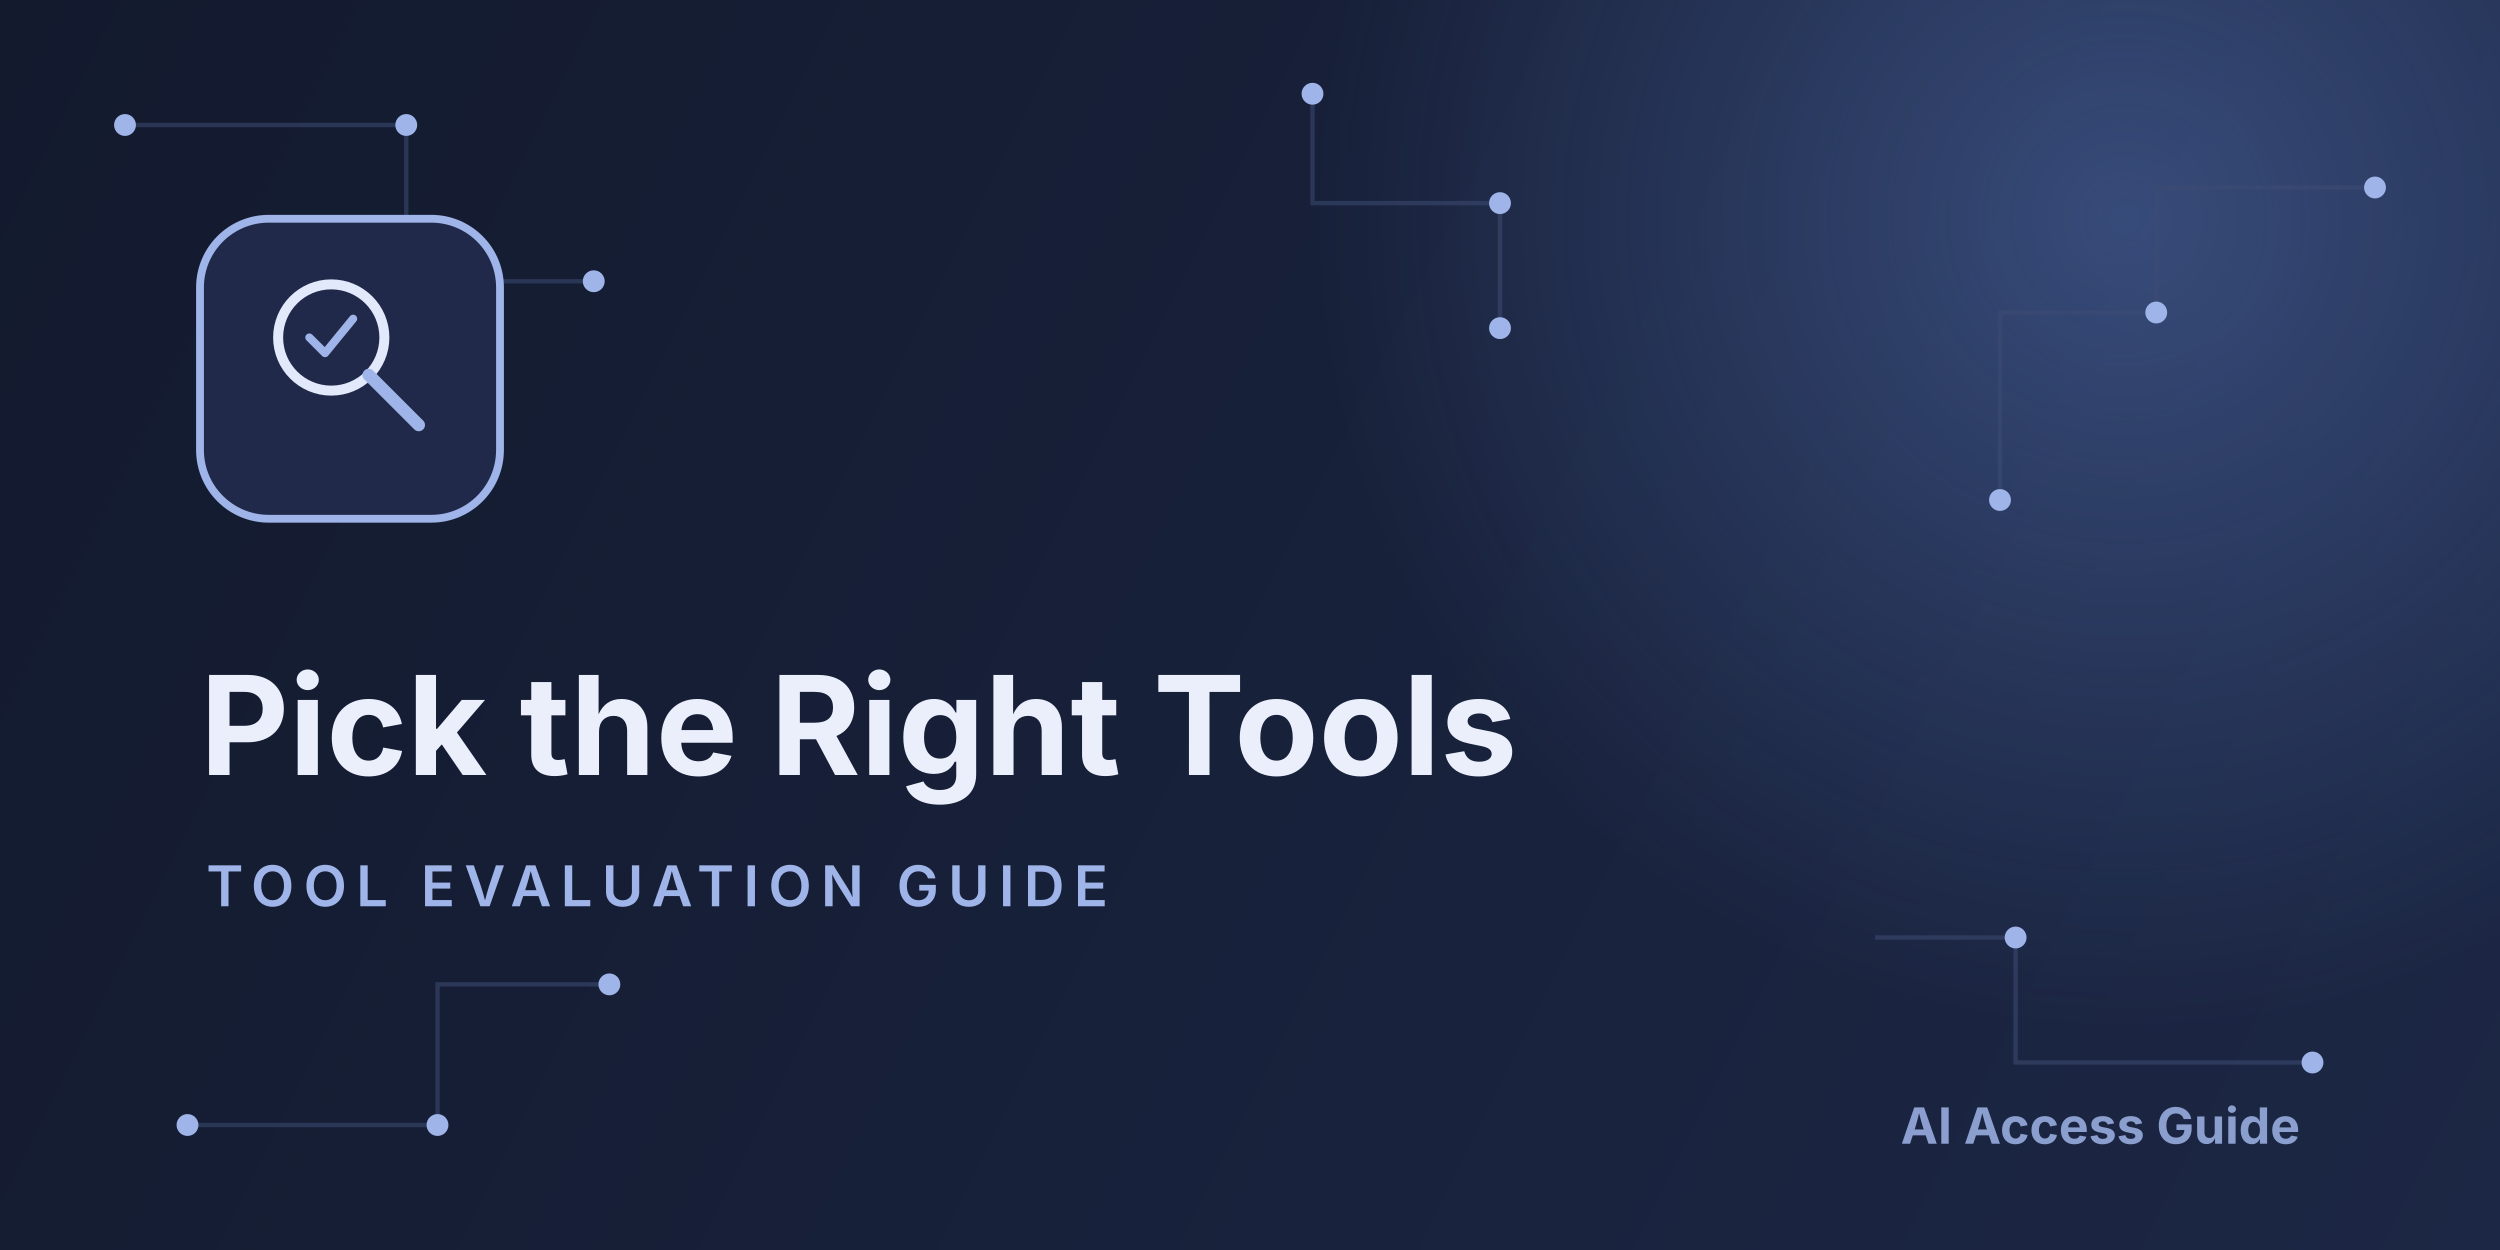
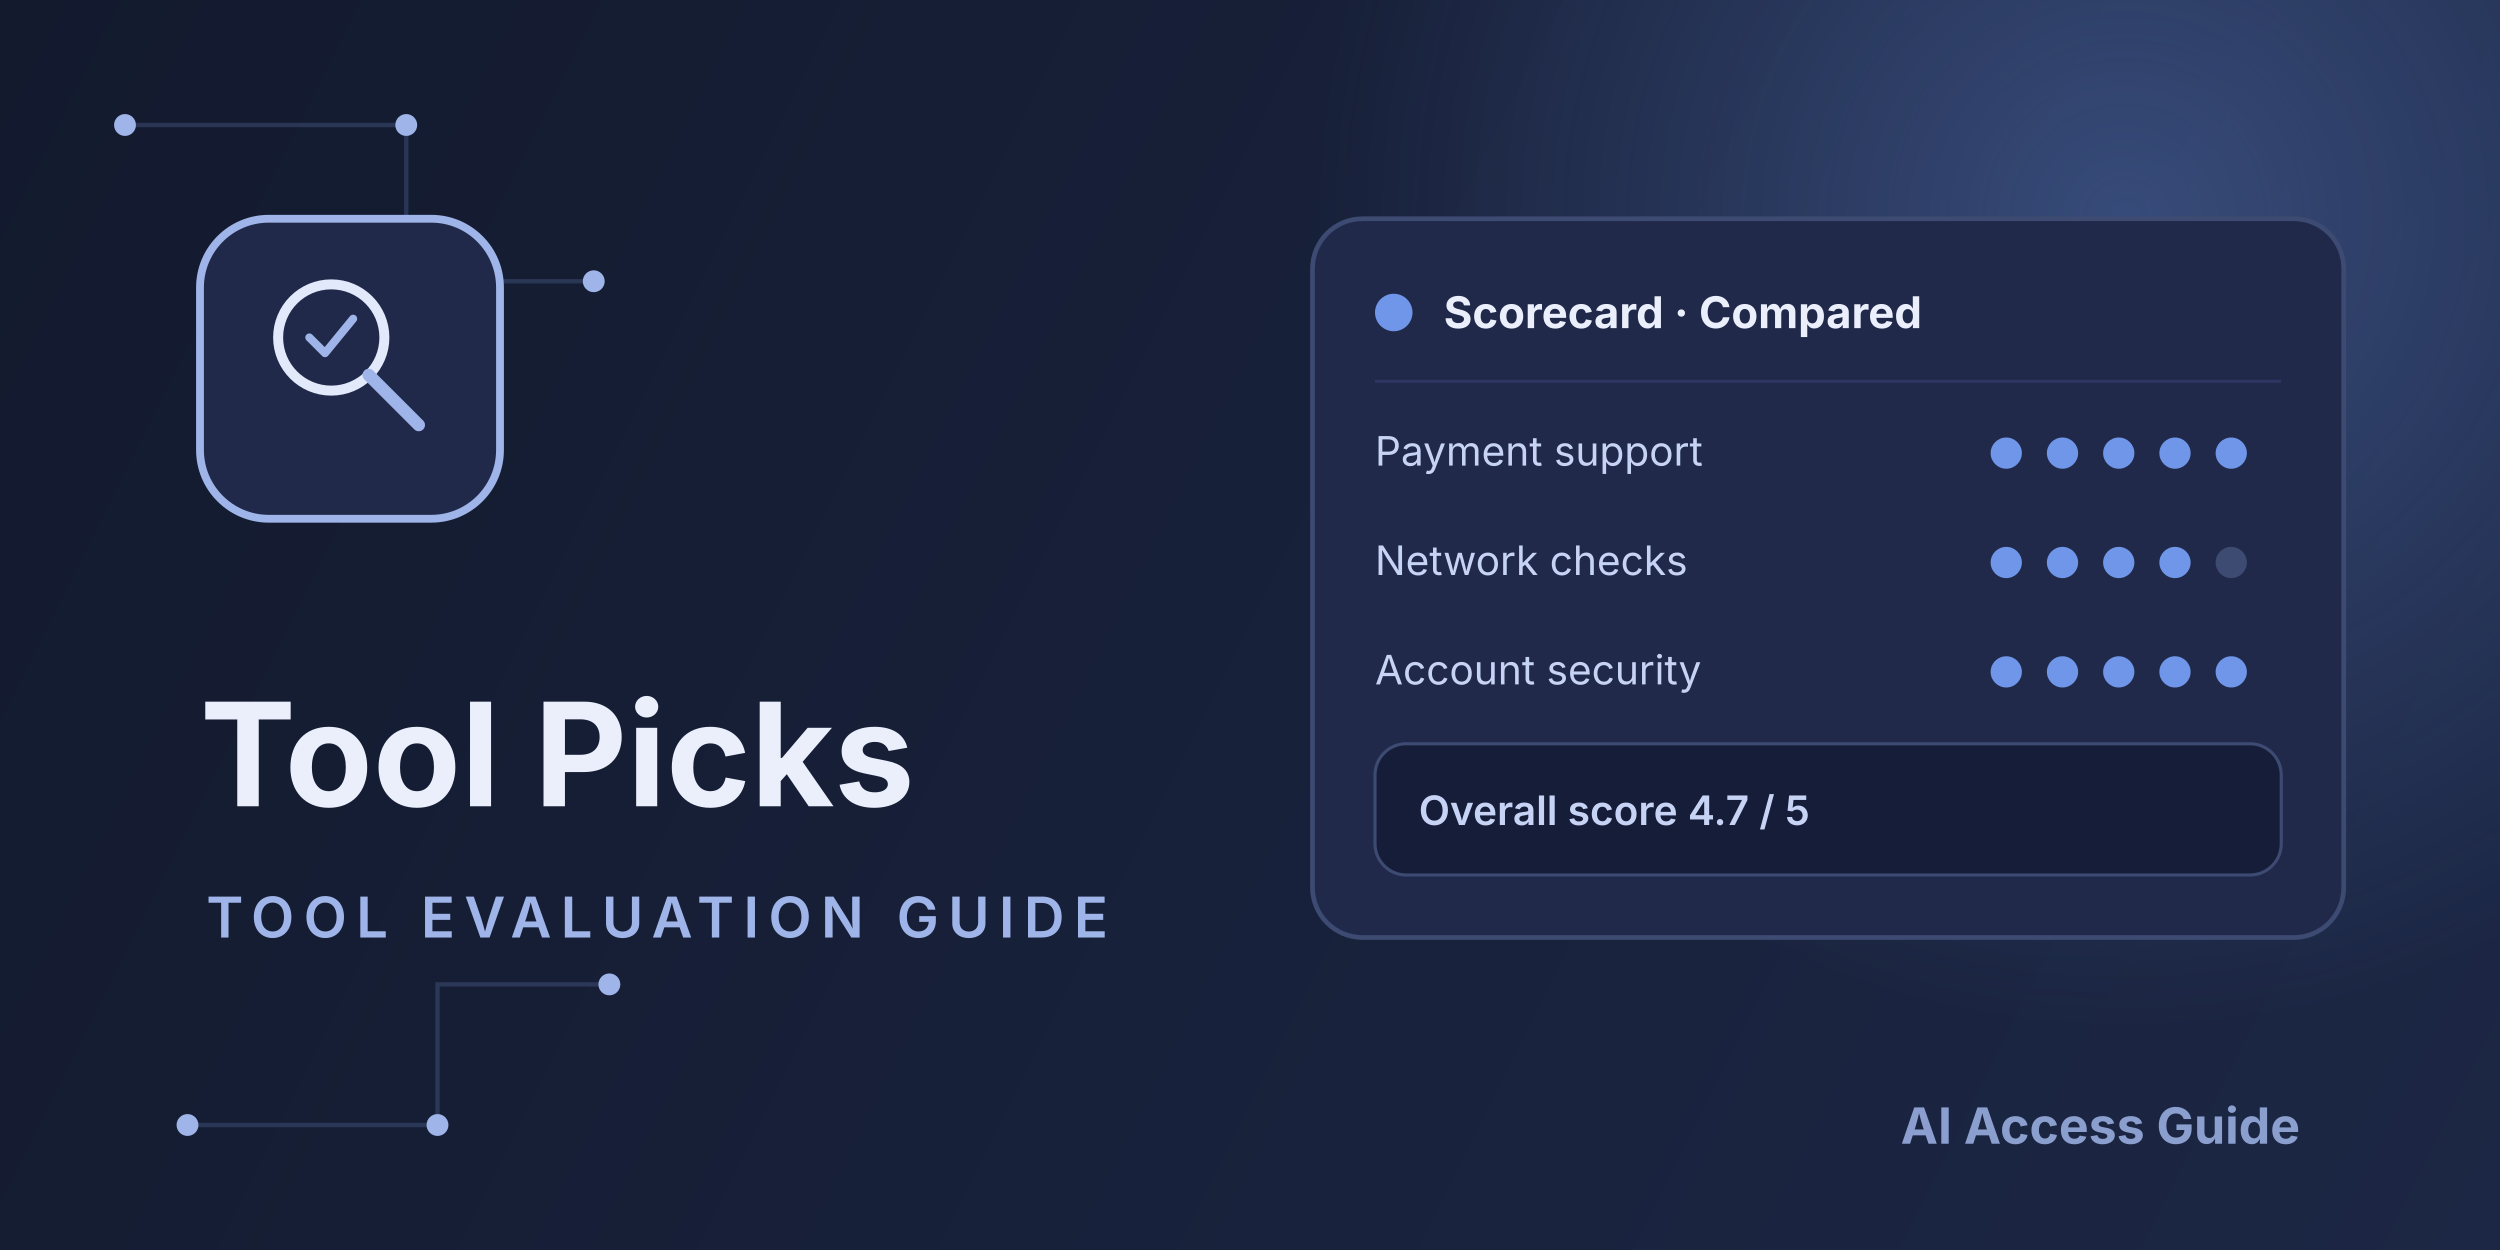
<svg xmlns="http://www.w3.org/2000/svg" viewBox="0 0 800 400" role="img" aria-label="Tool evaluation guide for overseas AI subscriptions cover">
  <defs>
    <linearGradient id="bgGrad11en" x1="0" y1="0" x2="800" y2="400" gradientUnits="userSpaceOnUse">
      <stop offset="0" stop-color="#131a2e" />
      <stop offset="1" stop-color="#1c2745" />
    </linearGradient>
    <radialGradient id="glow11en" cx="680" cy="70" r="260" gradientUnits="userSpaceOnUse">
      <stop offset="0" stop-color="#6f96e8" stop-opacity="0.35" />
      <stop offset="1" stop-color="#6f96e8" stop-opacity="0" />
    </radialGradient>
  </defs>
  <rect width="800" height="400" fill="url(#bgGrad11en)" />
  <rect width="800" height="400" fill="url(#glow11en)" />
  <g stroke="#3d4a72" stroke-width="1.4" opacity="0.55" fill="none">
    <path d="M40 40 h90 v50 h60" />
-     <path d="M760 60 h-70 v40 h-50 v60" />
    <path d="M60 360 h80 v-45 h55" />
-     <path d="M740 340 h-95 v-40 h-45" />
-     <path d="M420 30 v35 h60 v40" />
  </g>
  <g fill="#9fb4e8">
    <circle cx="40" cy="40" r="3.5" />
    <circle cx="130" cy="40" r="3.5" />
    <circle cx="190" cy="90" r="3.5" />
-     <circle cx="760" cy="60" r="3.5" />
-     <circle cx="690" cy="100" r="3.5" />
-     <circle cx="640" cy="160" r="3.5" />
    <circle cx="60" cy="360" r="3.5" />
    <circle cx="140" cy="360" r="3.5" />
    <circle cx="195" cy="315" r="3.5" />
-     <circle cx="740" cy="340" r="3.5" />
-     <circle cx="645" cy="300" r="3.5" />
-     <circle cx="420" cy="30" r="3.5" />
-     <circle cx="480" cy="65" r="3.5" />
-     <circle cx="480" cy="105" r="3.5" />
  </g>
  <rect x="64" y="70" width="96" height="96" rx="22" fill="#20294a" stroke="#9fb4e8" stroke-width="2.5" />
  <circle cx="106" cy="108" r="17" fill="none" stroke="#e2e9fa" stroke-width="3.2" />
  <line x1="118" y1="120" x2="134" y2="136" stroke="#9fb4e8" stroke-width="4" stroke-linecap="round" />
  <path d="M99 108 l5 5 l9 -11" fill="none" stroke="#9fb4e8" stroke-width="2.6" stroke-linecap="round" stroke-linejoin="round" />
-   <text x="64" y="248" font-family="-apple-system, 'Segoe UI', sans-serif" font-size="44" font-weight="700" fill="#eaeffb">Pick the Right Tools</text>
-   <text x="66" y="290" font-family="-apple-system, 'Segoe UI', sans-serif" font-size="18" font-weight="600" letter-spacing="3" fill="#9fb4e8">TOOL EVALUATION GUIDE</text>
+   <text x="64" y="258" font-family="-apple-system, 'Segoe UI', sans-serif" font-size="46" font-weight="700" fill="#eaeffb">Tool Picks</text>
+   <text x="66" y="300" font-family="-apple-system, 'Segoe UI', sans-serif" font-size="18" font-weight="600" letter-spacing="3" fill="#9fb4e8">TOOL EVALUATION GUIDE</text>
  <text x="736" y="366" text-anchor="end" font-family="-apple-system, 'Segoe UI', sans-serif" font-size="16" font-weight="700" fill="#9fb4e8" opacity="0.85">AI Access Guide</text>
+   <rect x="420" y="70" width="330" height="230" rx="16" fill="#20294a" stroke="#3d4a72" stroke-width="1.5" />
+   <circle cx="446" cy="100" r="6" fill="#6f96e8" />
+   <text x="462" y="105" font-family="-apple-system, 'Segoe UI', sans-serif" font-size="14" font-weight="700" fill="#eaeffb">Scorecard · Compared</text>
+   <line x1="440" y1="122" x2="730" y2="122" stroke="#2c3660" stroke-width="1" />
+   <text x="440" y="149" font-family="-apple-system, 'Segoe UI', sans-serif" font-size="13" fill="#c7d3f5">Payment support</text>
+   <g fill="#6f96e8">
+     <circle cx="642" cy="145" r="5" />
+     <circle cx="660" cy="145" r="5" />
+     <circle cx="678" cy="145" r="5" />
+     <circle cx="696" cy="145" r="5" />
+     <circle cx="714" cy="145" r="5" />
+   </g>
+   <text x="440" y="184" font-family="-apple-system, 'Segoe UI', sans-serif" font-size="13" fill="#c7d3f5">Network checks</text>
+   <g>
+     <circle cx="642" cy="180" r="5" fill="#6f96e8" />
+     <circle cx="660" cy="180" r="5" fill="#6f96e8" />
+     <circle cx="678" cy="180" r="5" fill="#6f96e8" />
+     <circle cx="696" cy="180" r="5" fill="#6f96e8" />
+     <circle cx="714" cy="180" r="5" fill="#3d4a72" />
+   </g>
+   <text x="440" y="219" font-family="-apple-system, 'Segoe UI', sans-serif" font-size="13" fill="#c7d3f5">Account security</text>
+   <g fill="#6f96e8">
+     <circle cx="642" cy="215" r="5" />
+     <circle cx="660" cy="215" r="5" />
+     <circle cx="678" cy="215" r="5" />
+     <circle cx="696" cy="215" r="5" />
+     <circle cx="714" cy="215" r="5" />
+   </g>
+   <rect x="440" y="238" width="290" height="42" rx="10" fill="#161d38" stroke="#3d4a72" stroke-width="1" />
+   <text x="454" y="264" font-family="-apple-system, 'Segoe UI', sans-serif" font-size="13" font-weight="600" fill="#c7d3f5">Overall score 4.7 / 5</text>
</svg>
